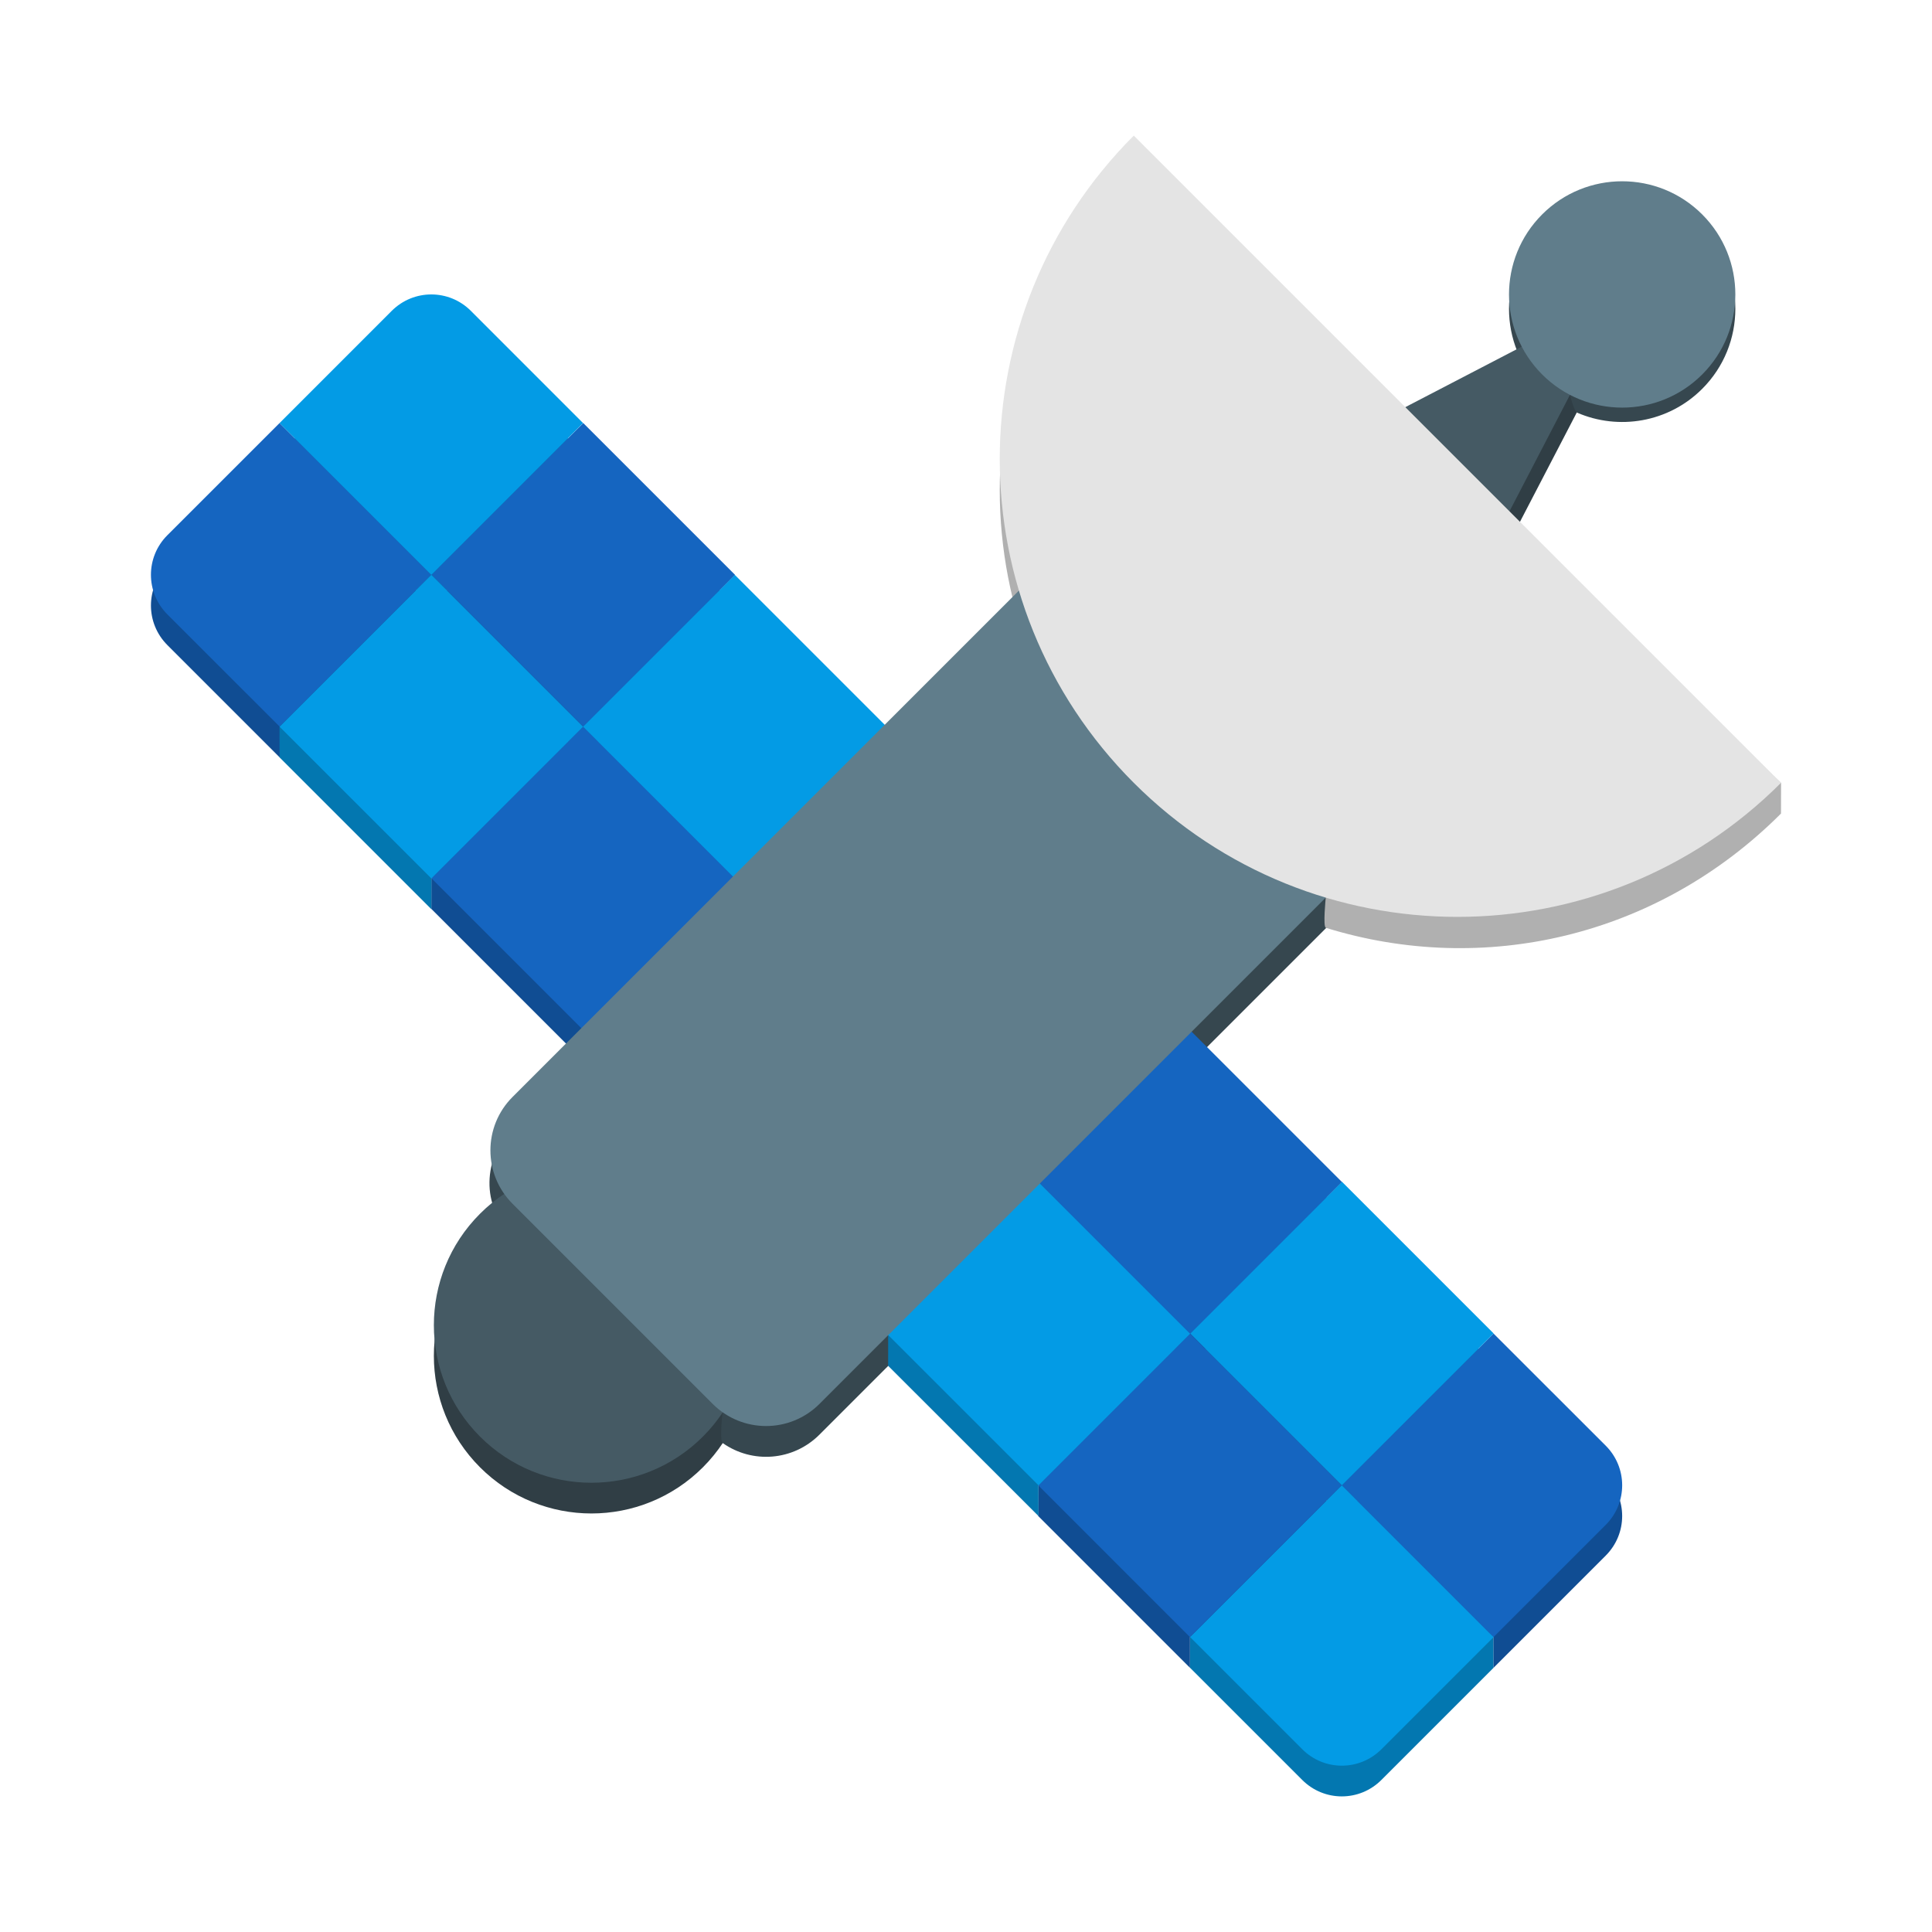
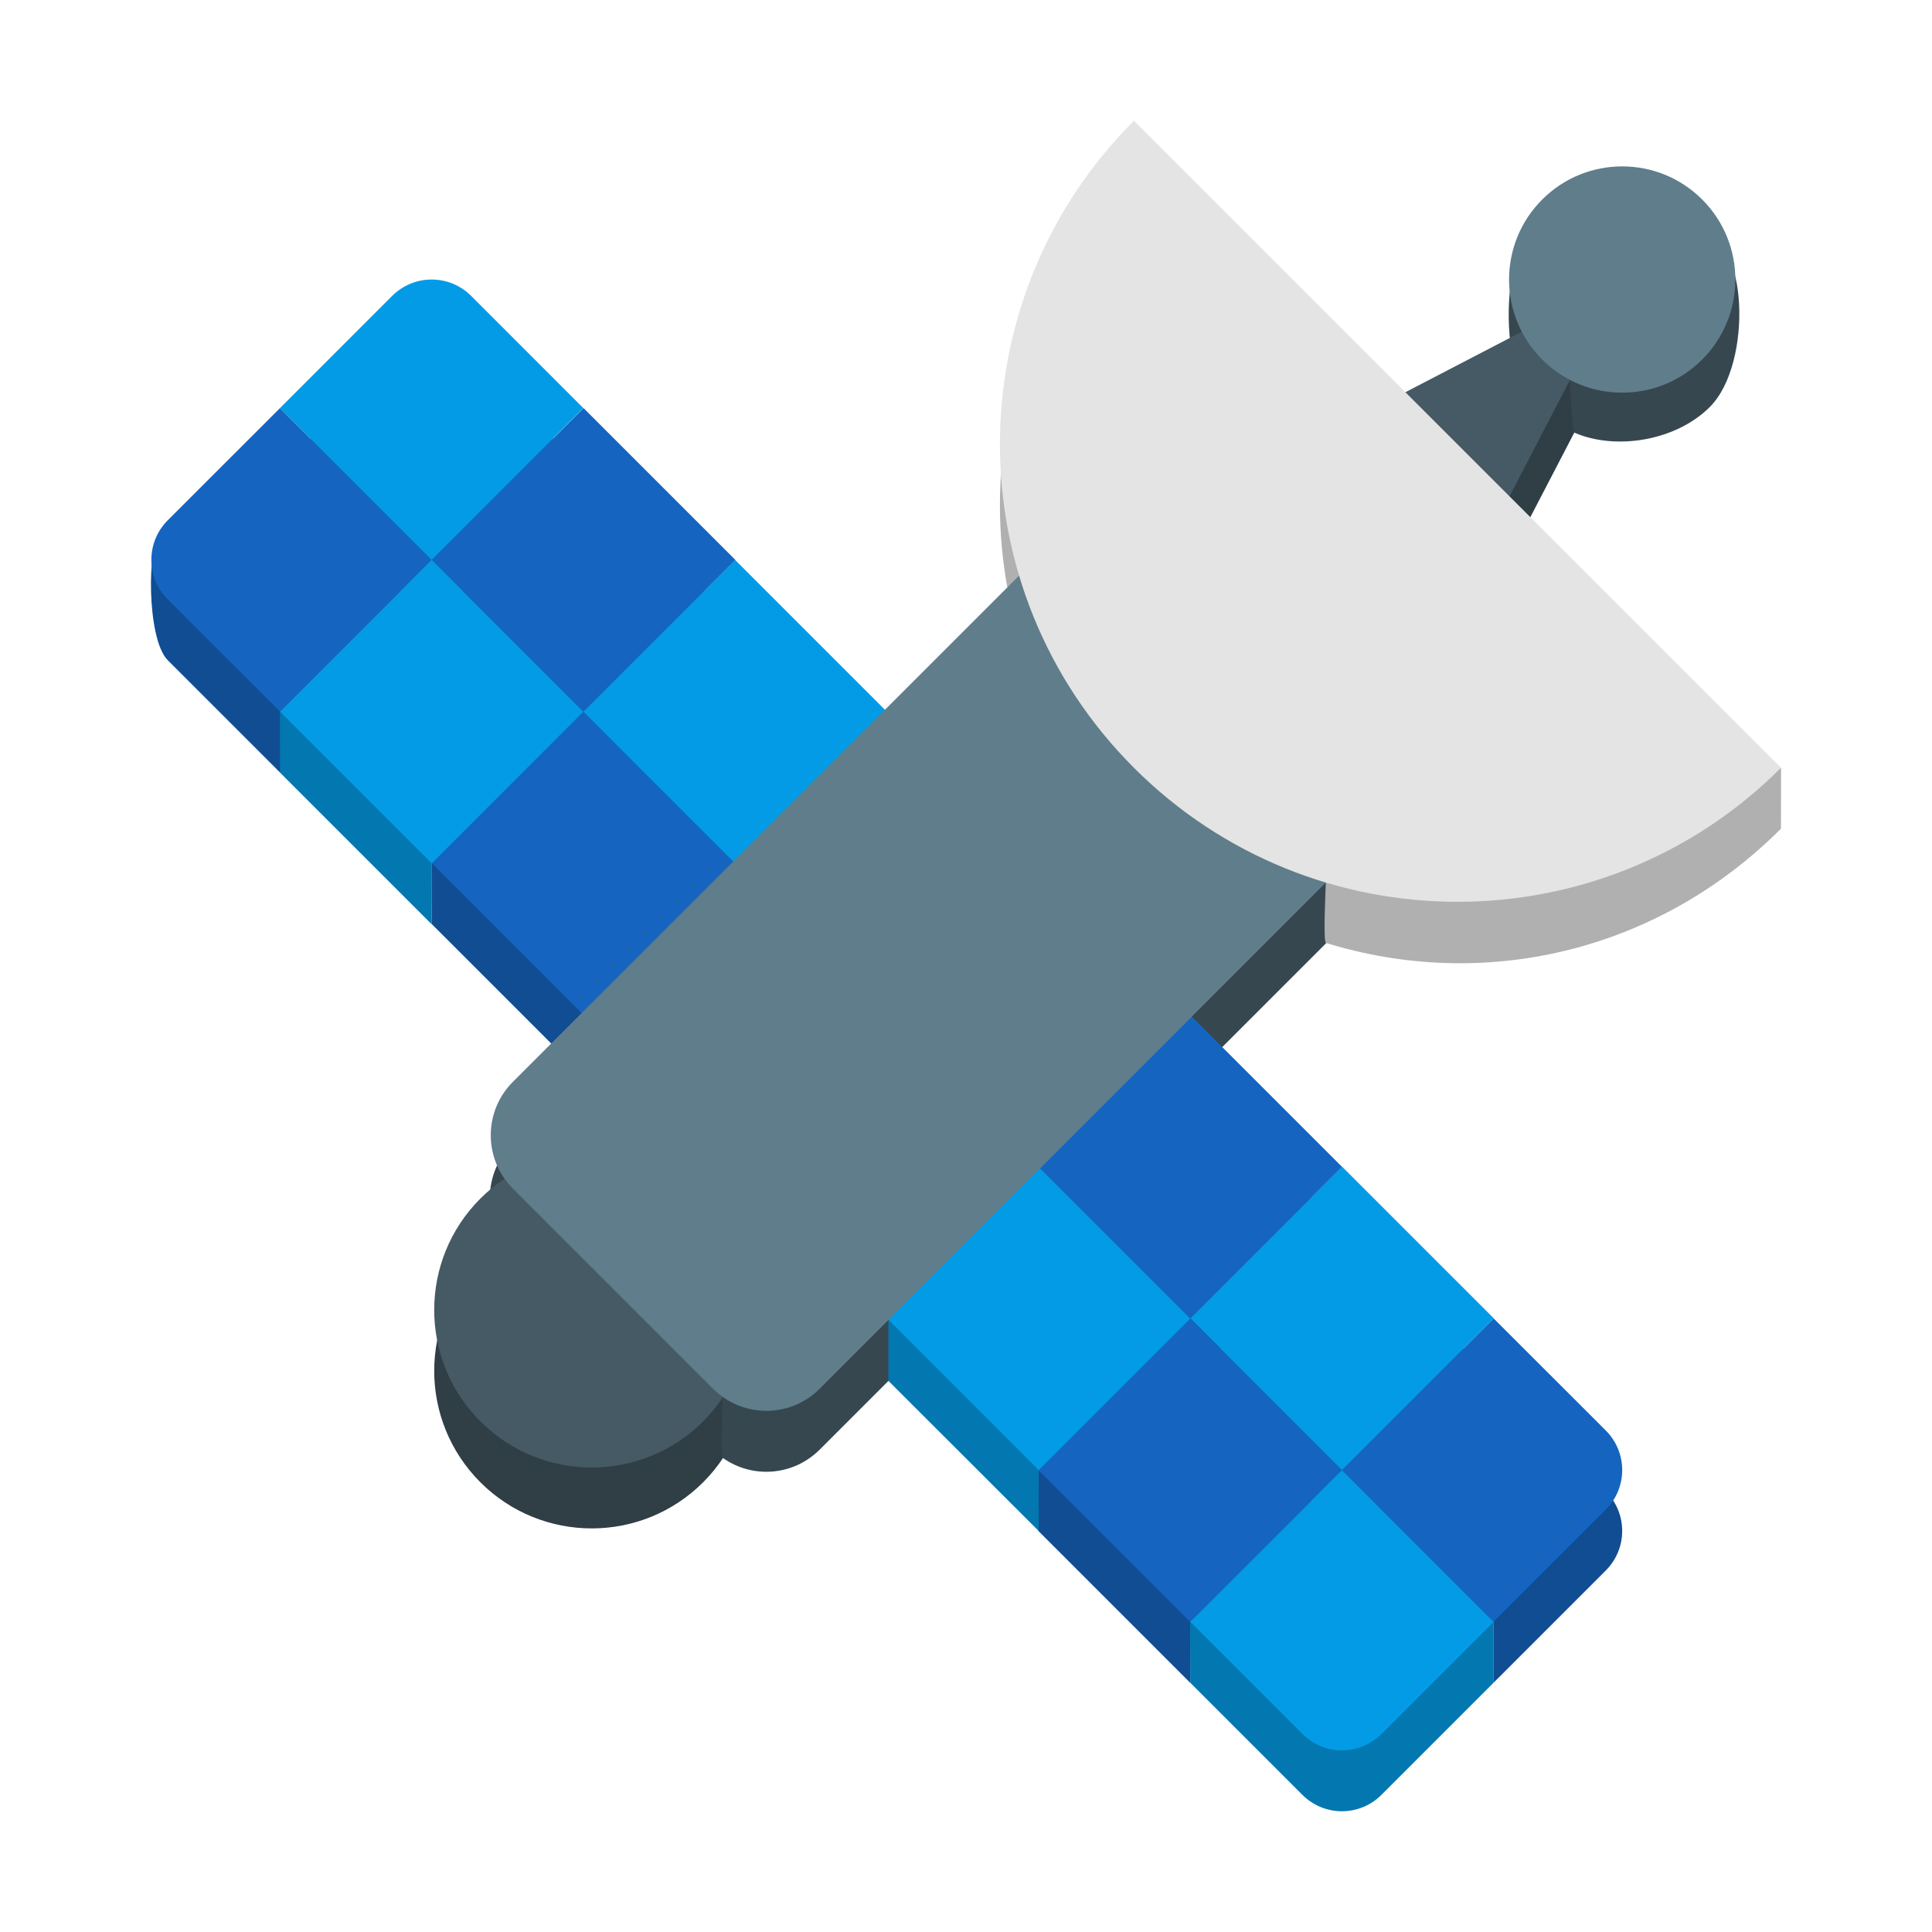
<svg xmlns="http://www.w3.org/2000/svg" width="128" height="128" version="1" id="svg54">
  <defs id="defs58" />
-   <circle style="fill:#303e45;fill-opacity:1;stroke-width:1.874" cx="-35.811" cy="91.228" r="10.441" transform="rotate(-45)" id="circle34-3" />
-   <path id="rect44-6" style="fill:#36474f;stroke-width:1.874" d="m 75.069,40.674 13.263,13.263 c 1.959,1.959 1.959,5.114 10e-7,7.073 L 54.292,95.048 c -1.751,1.751 -4.455,1.937 -6.409,0.559 -0.233,-0.164 -0.008,-2.054 -0.008,-2.054 L 33.957,81.786 c -2.116,-1.789 -1.959,-5.114 1e-6,-7.073 L 67.996,40.674 c 1.959,-1.959 5.114,-1.959 7.073,0 z" />
-   <g id="g1126" transform="matrix(1.017316,0,0,1.017316,163.2847,6.79929)">
-     <path style="fill:#104d93;fill-opacity:1;stroke-width:2.395" d="m -149.604,30.172 c -1.428,1.428 -1.428,3.728 0,5.156 l 7.305,7.305 9.883,-9.883 -9.883,-9.883 z" id="path8-5" />
+   <circle style="fill:#303e45;fill-opacity:1;stroke-width:1.874" cx="-36.499" cy="91.944" r="10.438" transform="rotate(-45)" id="circle34-3" />
+   <path id="rect44-6" style="fill:#36474f;stroke-width:1.874" d="m 75.079,41.68 13.259,13.259 c 1.959,1.959 1.959,5.112 10e-7,7.071 L 54.308,96.04 c -1.75,1.75 -4.454,1.936 -6.407,0.559 -0.233,-0.164 -0.008,-4.035 -0.008,-4.035 L 33.978,82.781 c -2.115,-1.788 -1.959,-5.112 1e-6,-7.071 L 68.008,41.68 c 1.959,-1.959 5.112,-1.959 7.071,0 z" />
+   <g id="g1126" transform="matrix(1.017041,0,0,1.017041,163.2715,7.814463)">
+     <path style="fill:#104d93;fill-opacity:1;stroke-width:2.395" d="m -150.141,27.557 c -0.765,-0.064 -0.892,6.343 0.536,7.771 l 7.305,7.305 9.883,-9.883 -9.883,-9.883 z" id="path8-5" />
    <rect style="fill:#0377b0;fill-opacity:1;stroke-width:2.395" width="13.977" height="13.977" x="-116.795" y="-56.502" transform="rotate(-45)" id="rect12-5" />
    <rect style="fill:#104d93;fill-opacity:1;stroke-width:2.395" width="13.977" height="13.977" x="102.806" y="-70.467" transform="matrix(-0.7071068,0.7071068,0.7071068,0.7071068,0,0)" id="rect14-6" />
-     <path id="rect10-3" style="fill:#104d93;stroke-width:2.395" transform="rotate(-45)" d="m -130.76,-56.502 1.408,-1.406 12.569,1.406 v 13.977 h -13.977 z" />
-     <path id="rect16-2" style="fill:#0377b0;stroke-width:2.395" transform="matrix(-0.7071068,0.7071068,0.7071068,0.7071068,0,0)" d="m 116.795,-70.467 12.571,-1.412 1.406,1.412 v 13.977 l -1.43,-1.415 -12.547,1.415 z" />
+     <path id="rect10-3" style="fill:#104d93;stroke-width:2.395" transform="rotate(-45)" d="m -130.76,-56.502 2.802,-2.801 11.175,2.801 v 13.977 h -13.977 z" />
+     <path id="rect16-2" style="fill:#0377b0;stroke-width:2.395" transform="matrix(-0.7071068,0.7071068,0.7071068,0.7071068,0,0)" d="m 116.795,-70.467 11.184,-2.799 2.793,2.799 v 13.977 l -2.83,-2.815 -11.147,2.815 z" />
    <path style="fill:#0377b0;fill-opacity:1;stroke-width:2.395" d="m -142.3,22.867 9.883,9.883 9.883,-9.883 -7.305,-7.305 c -1.428,-1.428 -3.728,-1.428 -5.156,0 z" id="path18-9" />
-     <path style="fill:#0377b0;fill-opacity:1;stroke-width:2.395" d="m -83.003,101.93 7.305,7.305 c 1.428,1.428 3.728,1.428 5.156,0 l 7.305,-7.305 -0.006,-1.996 -9.877,-7.887 -9.89,7.878 z" id="path20-1" />
-     <path style="fill:#104d93;fill-opacity:1;stroke-width:2.395" d="m -73.12,92.047 9.873,7.885 0.009,1.998 7.305,-7.305 c 1.428,-1.428 1.428,-3.728 0,-5.156 l -7.305,-7.305 z" id="path22-2" />
+     <path style="fill:#0377b0;fill-opacity:1;stroke-width:2.395" d="m -83.003,101.93 7.305,7.305 c 1.428,1.428 3.728,1.428 5.156,0 l 7.305,-7.305 -0.006,-3.955 -9.877,-5.928 -9.89,5.913 z" id="path20-1" />
+     <path style="fill:#104d93;fill-opacity:1;stroke-width:2.395" d="m -73.12,92.047 9.873,5.926 0.009,3.956 7.305,-7.305 c 1.428,-1.428 1.428,-3.728 0,-5.156 l -7.305,-7.305 z" id="path22-2" />
    <rect style="fill:#0377b0;fill-opacity:1;stroke-width:2.395" width="13.977" height="13.977" x="102.806" y="-0.595" transform="matrix(-0.7071068,0.7071068,0.7071068,0.7071068,0,0)" id="rect24-7" />
-     <path id="rect26-0" style="fill:#104d93;stroke-width:2.395" transform="matrix(-0.7071068,0.7071068,0.7071068,0.7071068,0,0)" d="m 116.795,-0.595 12.56,-1.41 1.417,1.41 V 13.382 l -1.414,-1.417 -12.563,1.417 z" />
+     <path id="rect26-0" style="fill:#104d93;stroke-width:2.395" transform="matrix(-0.7071068,0.7071068,0.7071068,0.7071068,0,0)" d="m 116.795,-0.595 11.166,-2.805 2.811,2.805 V 13.382 l -2.813,-2.815 -11.164,2.815 z" />
    <rect style="fill:#104d93;fill-opacity:1;stroke-width:2.395" width="13.977" height="13.977" x="-116.795" y="-14.56" transform="rotate(-45)" id="rect30-3" />
-     <path id="rect28-9" style="fill:#0377b0;stroke-width:2.395" transform="rotate(-45)" d="m -130.765,-14.425 1.448,-1.447 12.534,1.312 v 13.977 l -12.567,-1.416 -1.41,1.416 z" />
+     <path id="rect28-9" style="fill:#0377b0;stroke-width:2.395" transform="rotate(-45)" d="m -130.765,-14.425 2.817,-2.816 11.165,2.681 v 13.977 l -11.165,-2.818 -2.812,2.818 z" />
  </g>
-   <g transform="matrix(2.436834,0,0,2.436834,5.126331,4.886116)" id="g32">
+   <g transform="matrix(2.436176,0,0,2.436176,5.155824,3.902345)" id="g32">
    <path style="fill:#1565c0" d="m 2.447,12.546 c -0.596,0.596 -0.596,1.556 0,2.153 L 5.497,17.748 9.623,13.623 5.497,9.497 Z" id="path8" />
    <rect style="fill:#1565c0" width="5.835" height="5.835" x="-8.66" y="22.27" transform="rotate(-45)" id="rect10" />
    <rect style="fill:#039be5" width="5.835" height="5.835" x="-2.83" y="22.27" transform="rotate(-45)" id="rect12" />
    <rect style="fill:#1565c0" width="5.835" height="5.835" x="-3.01" y="16.44" transform="matrix(-0.7071068,0.7071068,0.7071068,0.7071068,0,0)" id="rect14" />
    <rect style="fill:#039be5" width="5.835" height="5.835" x="2.83" y="16.44" transform="matrix(-0.7071068,0.7071068,0.7071068,0.7071068,0,0)" id="rect16" />
    <path style="fill:#039be5" d="M 5.497,9.497 9.623,13.623 13.748,9.497 10.699,6.447 c -0.596,-0.596 -1.556,-0.596 -2.153,0 z" id="path18" />
    <path style="fill:#039be5" d="m 30.252,42.503 3.05,3.05 c 0.596,0.596 1.556,0.596 2.153,0 l 3.05,-3.05 -4.126,-4.126 z" id="path20" />
    <path style="fill:#1565c0" d="m 34.377,38.377 4.126,4.126 3.05,-3.05 c 0.596,-0.596 0.596,-1.556 0,-2.153 L 38.503,34.252 Z" id="path22" />
    <rect style="fill:#039be5" width="5.835" height="5.835" x="-3.01" y="45.61" transform="matrix(-0.7071068,0.7071068,0.7071068,0.7071068,0,0)" id="rect24" />
    <rect style="fill:#1565c0" width="5.835" height="5.835" x="2.83" y="45.61" transform="matrix(-0.7071068,0.7071068,0.7071068,0.7071068,0,0)" id="rect26" />
    <rect style="fill:#039be5" width="5.835" height="5.835" x="-8.66" y="39.78" transform="rotate(-45)" id="rect28" />
    <rect style="fill:#1565c0" width="5.835" height="5.835" x="-2.83" y="39.78" transform="rotate(-45)" id="rect30" />
  </g>
-   <path style="fill:#b0b0b0;fill-opacity:1;stroke-width:1.874" d="m 117.996,53.9 c -8.234,8.234 -19.753,10.788 -30.155,7.57 -0.203,-0.063 -0.007,-1.988 -0.007,-1.988 0,0 -9.272,-2.136 -12.718,-5.582 -11.841,-11.841 -11.841,-31.039 0,-42.88 L 118,51.871 Z" id="path48-6" />
-   <circle style="fill:#455a64;stroke-width:1.874" cx="-34.372" cy="89.789" r="10.441" transform="rotate(-45)" id="circle34" />
-   <path style="fill:#303e45;fill-opacity:1;stroke-width:0.258" d="M 107.473,21.542 99.581,36.728 94.146,52.116 86.651,42.364 76.899,34.869 92.287,29.434 Z" id="path36-0" />
-   <path id="circle40-6" style="fill:#36474f;stroke-width:1.874" d="m 112.775,15.158 c 2.928,2.928 2.928,7.676 0,10.604 -2.24,2.24 -5.544,2.766 -8.285,1.579 -0.204,-0.089 -0.483,-1.192 -0.483,-1.192 0,0 -1.315,0.134 -1.836,-0.388 -2.928,-2.928 -2.928,-7.676 0,-10.604 2.928,-2.928 7.676,-2.928 10.604,0 z" />
-   <path style="fill:#455a64;stroke-width:0.258" d="m 107.473,19.507 -7.892,15.186 -5.435,15.388 -7.495,-9.751 -9.751,-7.495 15.388,-5.435 z" id="path36" />
-   <circle style="fill:#607d8b;stroke-width:1.874" cx="62.201" cy="89.789" r="7.498" transform="rotate(-45)" id="circle40" />
-   <rect style="fill:#607d8b;stroke-width:1.874" width="28.758" height="58.141" x="75.402" y="-25.759" rx="5.001" ry="5.001" transform="rotate(45)" id="rect44" />
-   <path style="fill:#e4e4e4;stroke-width:1.874" d="m 117.996,51.865 c -11.841,11.841 -31.039,11.841 -42.88,0 -11.841,-11.841 -11.841,-31.039 0,-42.88 z" id="path48" />
+   <path style="fill:#b0b0b0;fill-opacity:1;stroke-width:1.874" d="m 117.995,54.902 c -8.232,8.232 -19.748,10.786 -30.147,7.568 -0.203,-0.063 -0.007,-3.97 -0.007,-3.97 0,0 -9.27,-0.153 -12.715,-3.598 -11.838,-11.838 -11.838,-31.031 0,-42.869 l 42.873,38.853 z" id="path48-6" />
+   <circle style="fill:#455a64;stroke-width:1.874" cx="-33.647" cy="89.092" r="10.438" transform="rotate(-45)" id="circle34" />
+   <path style="fill:#303e45;fill-opacity:1;stroke-width:0.258" d="M 107.475,22.553 99.585,37.735 94.152,53.119 86.658,43.37 76.91,35.876 92.293,30.443 Z" id="path36-0" />
+   <path id="circle40-6" style="fill:#36474f;stroke-width:1.874" d="m 112.831,15.996 c 2.849,-0.565 3.373,8.045 0.445,10.972 -2.239,2.239 -6.22,2.887 -8.96,1.7 -0.204,-0.089 -0.307,-3.543 -0.307,-3.543 0,0 -1.437,3.214 -1.958,2.693 -2.927,-2.927 -2.677,-11.866 0.062,-13.262 3.688,-1.88 6.656,2.244 10.717,1.439 z" />
+   <path style="fill:#455a64;stroke-width:0.258" d="m 107.475,18.519 -7.89,15.182 -5.433,15.384 -7.493,-9.749 -9.749,-7.493 15.384,-5.433 z" id="path36" />
+   <circle style="fill:#607d8b;stroke-width:1.874" cx="62.901" cy="89.092" r="7.496" transform="rotate(-45)" id="circle40" />
+   <rect style="fill:#607d8b;stroke-width:1.874" width="28.751" height="58.125" x="74.709" y="-26.469" rx="5" ry="5" transform="rotate(45)" id="rect44" />
+   <path style="fill:#e4e4e4;stroke-width:1.874" d="m 117.995,50.869 c -11.838,11.838 -31.031,11.838 -42.869,0 C 63.288,39.031 63.288,19.838 75.126,8 Z" id="path48" />
</svg>
